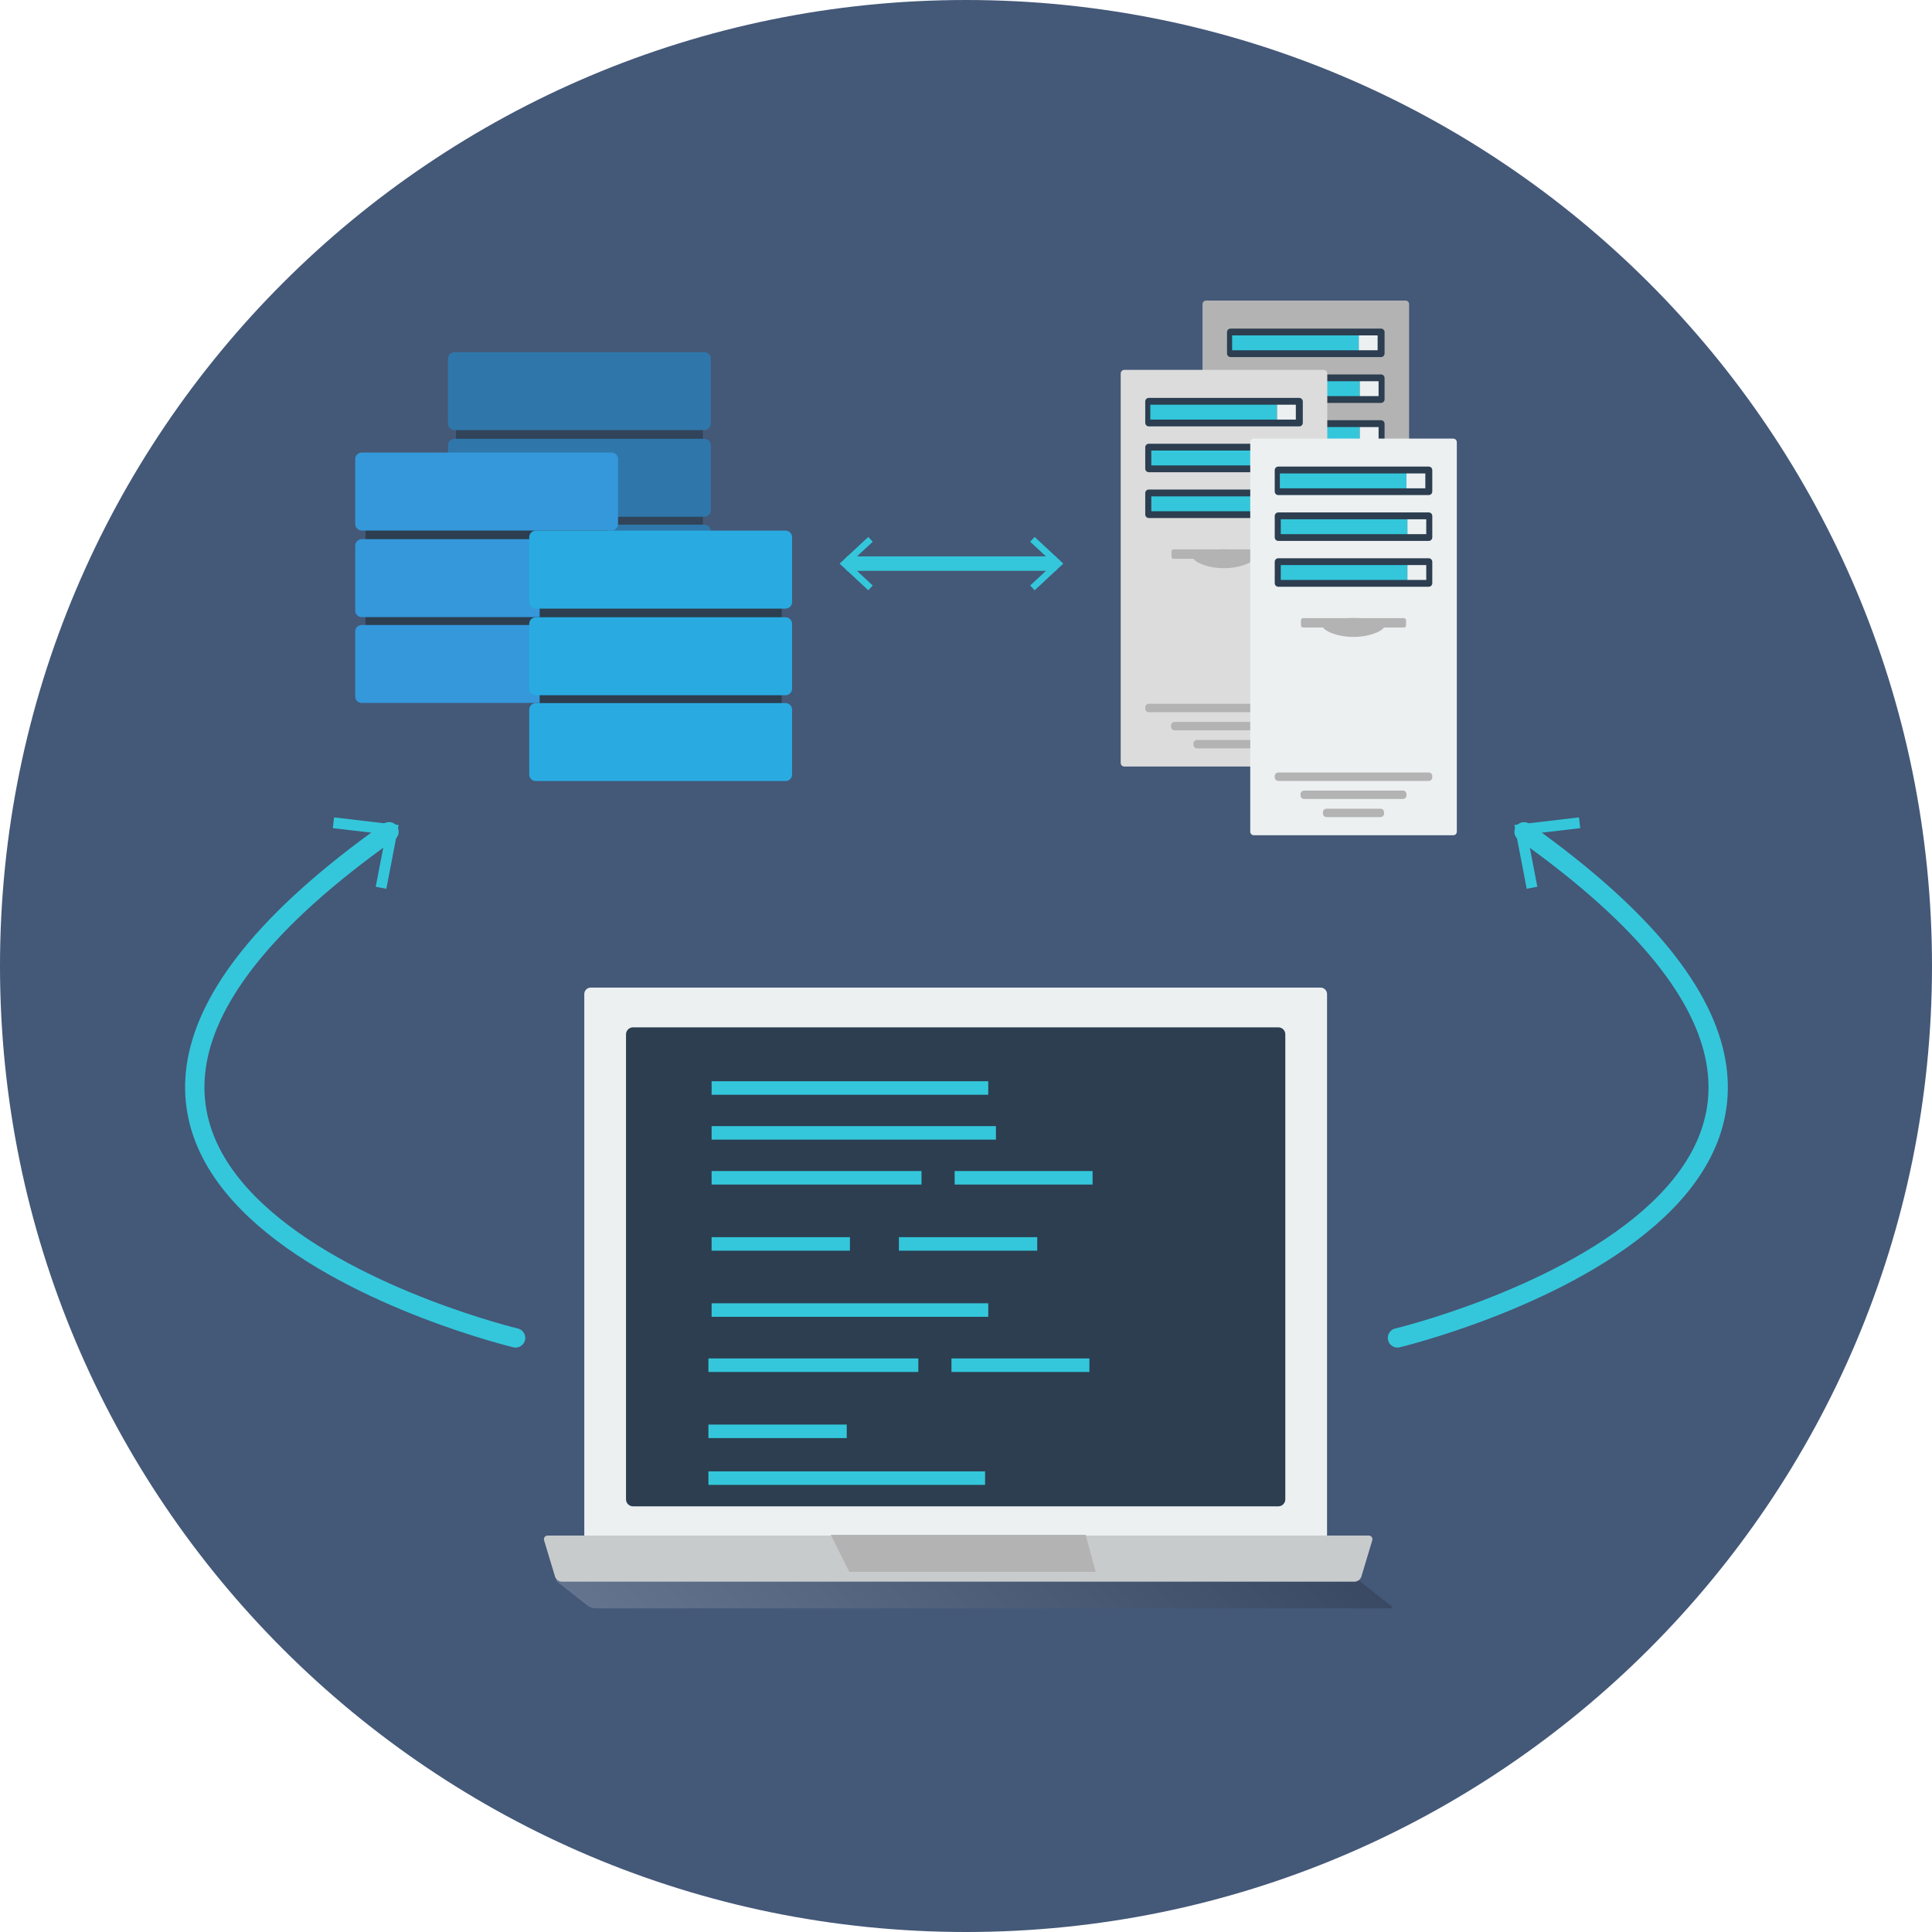
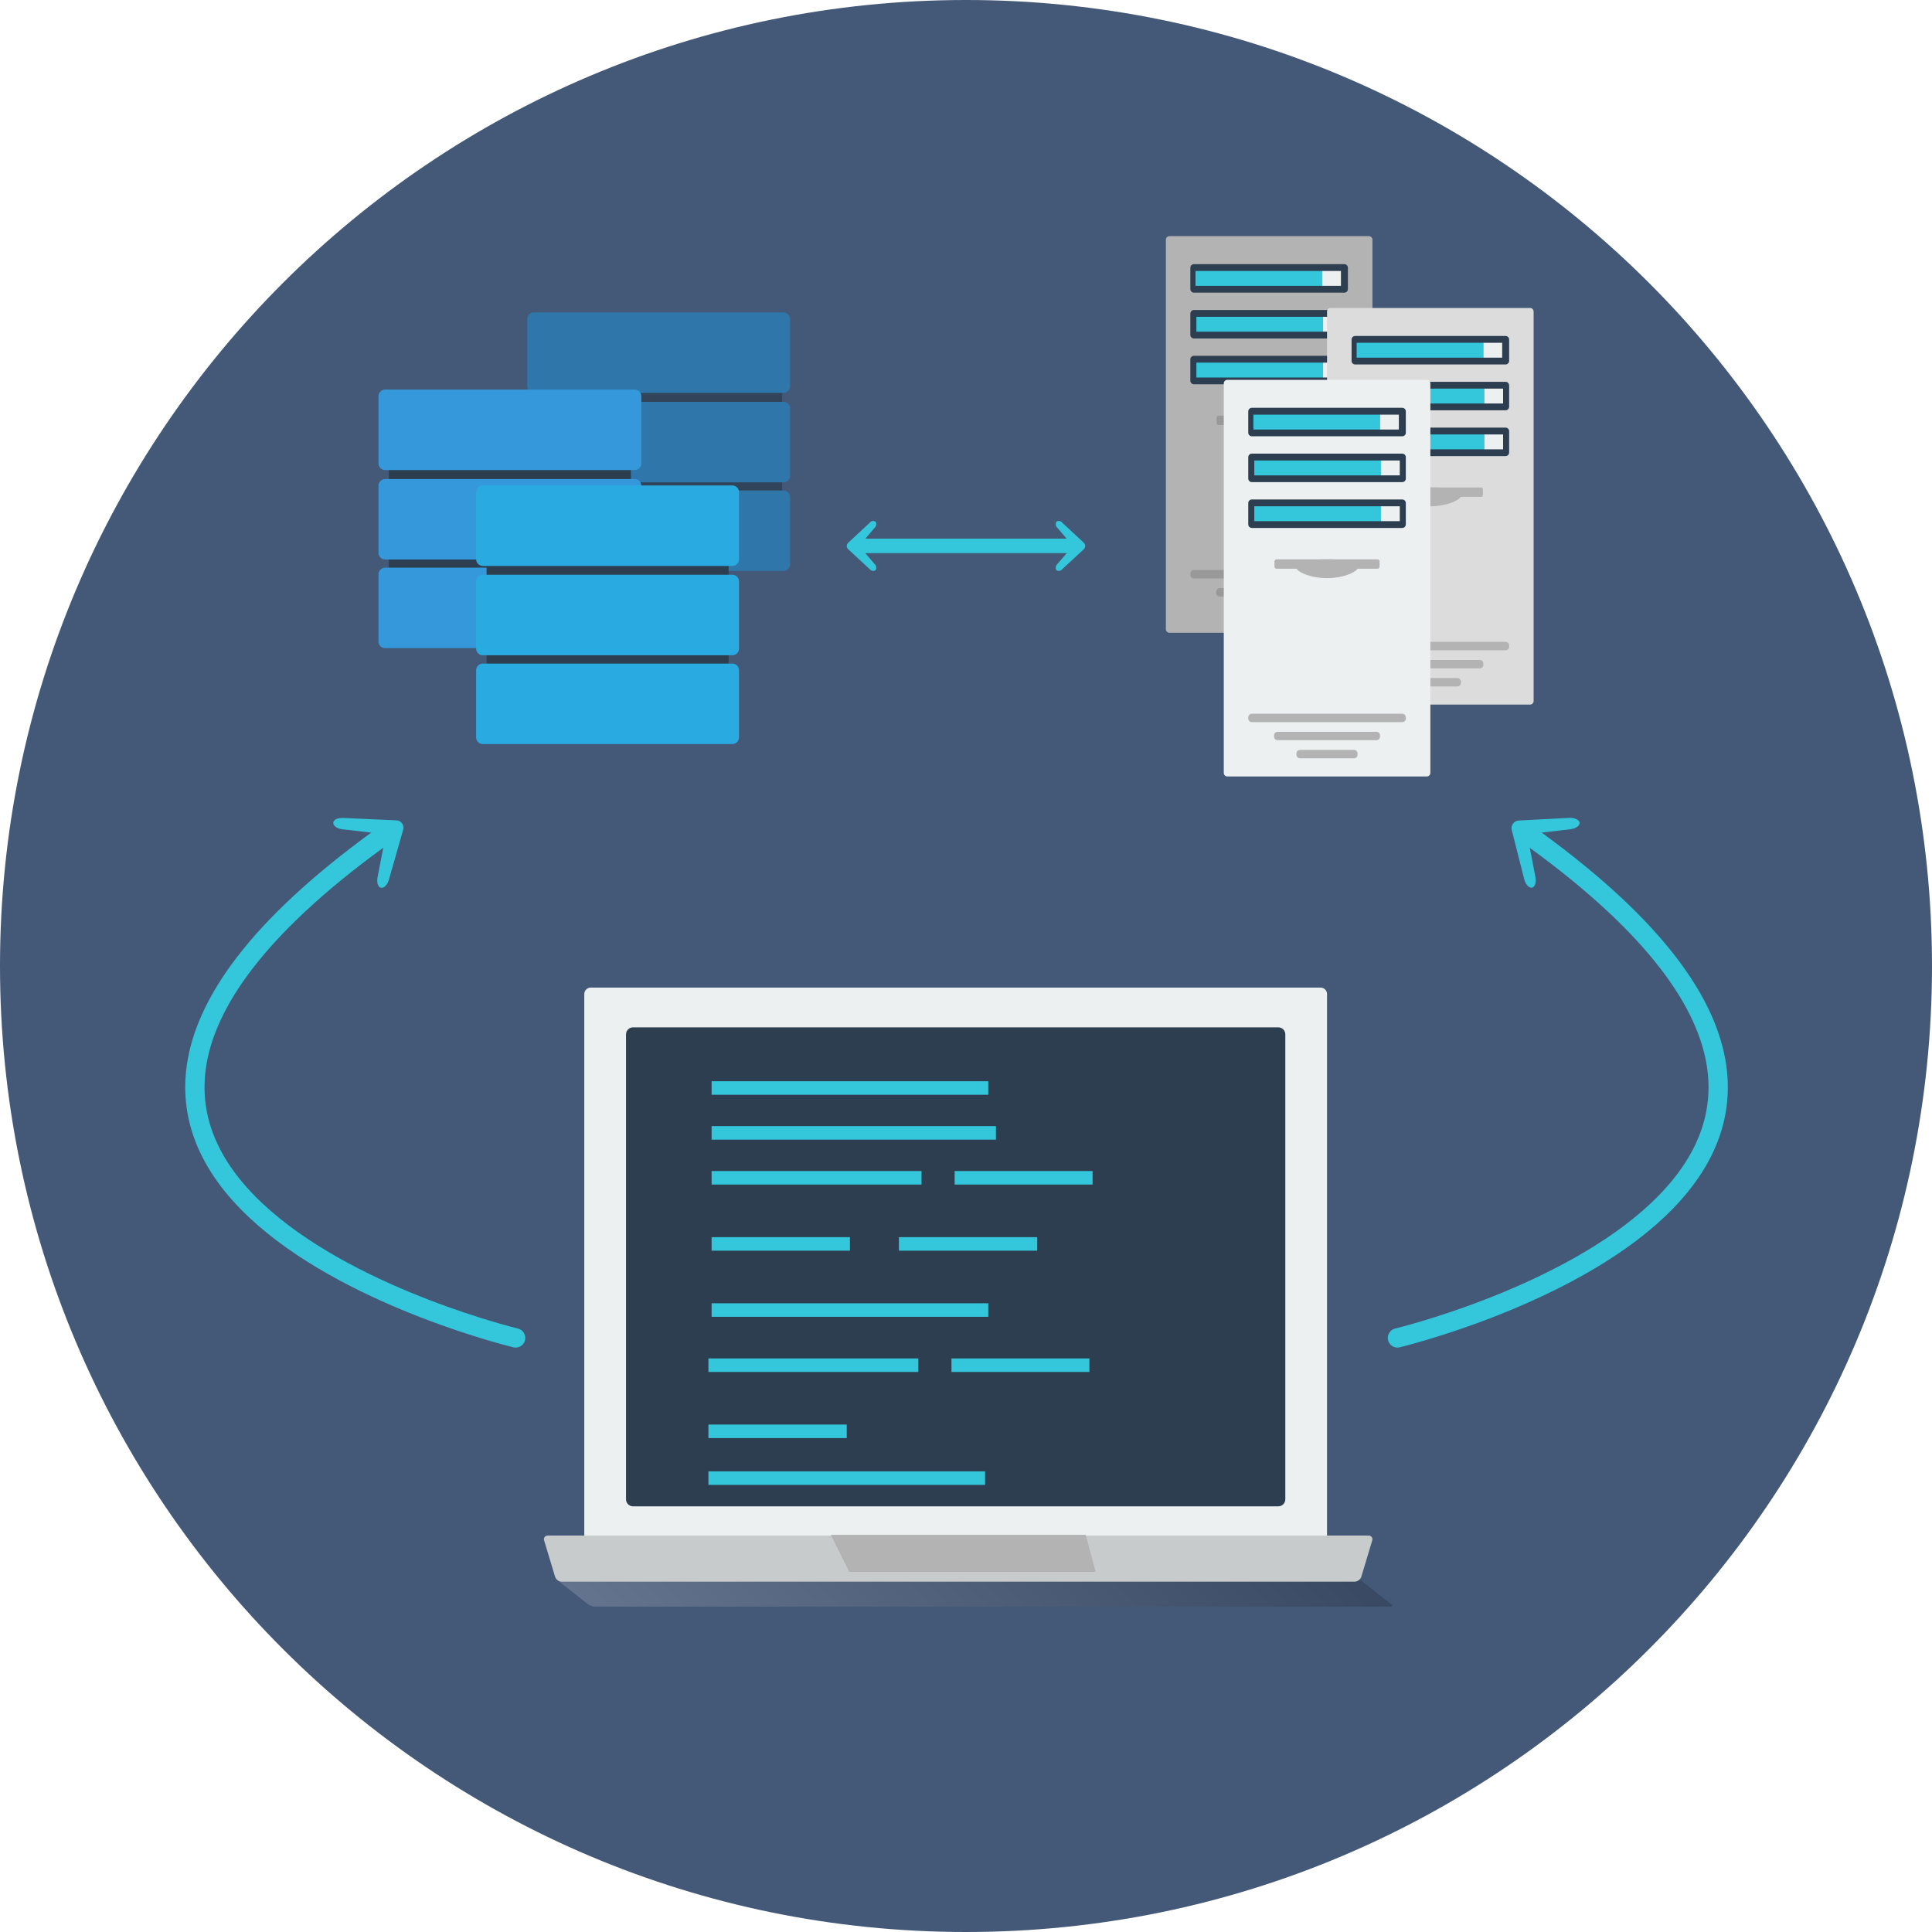
<svg xmlns="http://www.w3.org/2000/svg" id="Layer_1" data-name="Layer 1" viewBox="0 0 400 400">
  <defs>
-     <style>.cls-1{fill:#445878;}.cls-2{fill:#b3b3b3;}.cls-3,.cls-7{fill:#2c3e50;}.cls-4{fill:#34c7db;}.cls-5{fill:#ecf0f1;}.cls-6{opacity:0.77;}.cls-7{stroke:#2c3e50;}.cls-15,.cls-16,.cls-7{stroke-miterlimit:10;}.cls-8{fill:#2980b9;}.cls-9{fill:#3498db;}.cls-10{fill:#29abe2;}.cls-11{fill:#dcdcdc;}.cls-12{opacity:0.17;}.cls-13{fill:url(#linear-gradient);}.cls-14{fill:#c8cbcc;}.cls-15,.cls-16{fill:none;stroke:#34c7db;}.cls-15{stroke-linecap:round;stroke-width:4px;}.cls-16{stroke-width:3px;}</style>
-     <linearGradient id="linear-gradient" x1="159.75" y1="371.89" x2="243.56" y2="288.08" gradientUnits="userSpaceOnUse">
+     <style>.cls-1{fill:#445878;}.cls-2{fill:#b3b3b3;}.cls-3,.cls-8{fill:#2c3e50;}.cls-4{fill:#999;}.cls-5{fill:#34c7db;}.cls-6{fill:#ecf0f1;}.cls-7{opacity:0.77;}.cls-8{stroke:#2c3e50;stroke-width:1.02px;}.cls-16,.cls-17,.cls-8{stroke-miterlimit:10;}.cls-9{fill:#2980b9;}.cls-10{fill:#3498db;}.cls-11{fill:#29abe2;}.cls-12{fill:#dcdcdc;}.cls-13{opacity:0.17;}.cls-14{fill:url(#linear-gradient);}.cls-15{fill:#c8cbcc;}.cls-16,.cls-17{fill:none;stroke:#34c7db;}.cls-16{stroke-linecap:round;stroke-width:4px;}.cls-17{stroke-width:3px;}</style>
+     <linearGradient id="linear-gradient" x1="159.74" y1="30.48" x2="243.57" y2="114.32" gradientTransform="matrix(1, 0, 0, -1, 0, 402)" gradientUnits="userSpaceOnUse">
      <stop offset="0" stop-color="#fff" />
      <stop offset="1" />
    </linearGradient>
  </defs>
  <circle class="cls-1" cx="200" cy="200" r="200" />
-   <rect class="cls-2" x="248.97" y="62.23" width="42.77" height="82.12" rx="0.74" ry="0.74" />
-   <rect class="cls-3" x="254.04" y="68.03" width="32.62" height="5.9" rx="0.74" ry="0.74" />
-   <rect class="cls-3" x="254.04" y="77.52" width="32.62" height="5.9" rx="0.74" ry="0.74" />
-   <rect class="cls-3" x="254.04" y="87" width="32.62" height="5.9" rx="0.74" ry="0.74" />
-   <rect class="cls-2" x="254.04" y="131.36" width="32.62" height="1.74" rx="0.74" ry="0.74" />
-   <rect class="cls-2" x="259.38" y="135.11" width="21.94" height="1.74" rx="0.74" ry="0.74" />
-   <rect class="cls-2" x="264.02" y="138.85" width="12.66" height="1.74" rx="0.74" ry="0.74" />
-   <path class="cls-2" d="M276.78,101c0,0.9-2.88,2.29-6.43,2.29s-6.43-1.38-6.43-2.29,2.88-1.63,6.43-1.63S276.78,100.1,276.78,101Z" />
-   <rect class="cls-2" x="259.47" y="99.4" width="21.76" height="1.94" rx="0.43" ry="0.43" />
-   <rect class="cls-4" x="255.1" y="69.44" width="26.23" height="3.08" />
-   <rect class="cls-5" x="281.32" y="69.44" width="3.9" height="3.08" />
-   <rect class="cls-4" x="255.29" y="78.93" width="26.23" height="3.08" />
-   <rect class="cls-5" x="281.52" y="78.93" width="3.9" height="3.08" />
-   <rect class="cls-4" x="255.29" y="88.42" width="26.23" height="3.08" />
-   <rect class="cls-5" x="281.52" y="88.42" width="3.9" height="3.08" />
-   <g class="cls-6">
-     <rect class="cls-7" x="94.91" y="77.6" width="50.11" height="40.83" />
-     <rect class="cls-8" x="92.75" y="72.91" width="54.42" height="16.14" rx="1.35" ry="1.35" />
-     <rect class="cls-8" x="92.75" y="90.85" width="54.42" height="16.14" rx="1.35" ry="1.35" />
-     <rect class="cls-8" x="92.75" y="108.62" width="54.42" height="16.14" rx="1.35" ry="1.35" />
+   <rect class="cls-2" x="241.38" y="48.89" width="42.77" height="82.12" rx="0.74" ry="0.74" />
+   <rect class="cls-3" x="246.45" y="54.69" width="32.62" height="5.9" rx="0.74" ry="0.74" />
+   <rect class="cls-3" x="246.45" y="64.18" width="32.62" height="5.9" rx="0.74" ry="0.74" />
+   <rect class="cls-3" x="246.45" y="73.66" width="32.62" height="5.9" rx="0.74" ry="0.74" />
+   <rect class="cls-4" x="246.45" y="118.02" width="32.62" height="1.74" rx="0.74" ry="0.74" />
+   <rect class="cls-4" x="251.79" y="121.77" width="21.94" height="1.74" rx="0.74" ry="0.74" />
+   <rect class="cls-4" x="256.43" y="125.51" width="12.66" height="1.74" rx="0.74" ry="0.74" />
+   <path class="cls-4" d="M269.19,87.66c0,0.9-2.88,2.29-6.43,2.29s-6.43-1.38-6.43-2.29S259.21,86,262.76,86,269.19,86.76,269.19,87.66Z" />
+   <rect class="cls-4" x="251.88" y="86.06" width="21.76" height="1.94" rx="0.43" ry="0.43" />
+   <rect class="cls-5" x="247.51" y="56.1" width="26.23" height="3.08" />
+   <rect class="cls-6" x="273.73" y="56.1" width="3.9" height="3.08" />
+   <rect class="cls-5" x="247.7" y="65.59" width="26.23" height="3.08" />
+   <rect class="cls-6" x="273.93" y="65.59" width="3.9" height="3.08" />
+   <rect class="cls-5" x="247.7" y="75.08" width="26.23" height="3.08" />
+   <rect class="cls-6" x="273.93" y="75.08" width="3.9" height="3.08" />
+   <g class="cls-7">
+     <rect class="cls-8" x="111.32" y="69.52" width="50.11" height="42.16" />
+     <path class="cls-9" d="M110.51,64.68h51.72a1.37,1.37,0,0,1,1.35,1.39V79.95a1.37,1.37,0,0,1-1.35,1.39H110.51a1.37,1.37,0,0,1-1.35-1.39V66.07A1.37,1.37,0,0,1,110.51,64.68Z" />
+     <path class="cls-9" d="M110.51,83.2h51.72a1.37,1.37,0,0,1,1.35,1.39V98.47a1.37,1.37,0,0,1-1.35,1.39H110.51a1.37,1.37,0,0,1-1.35-1.39V84.6A1.37,1.37,0,0,1,110.51,83.2Z" />
+     <path class="cls-9" d="M110.51,101.55h51.72a1.37,1.37,0,0,1,1.35,1.39v13.88a1.37,1.37,0,0,1-1.35,1.39H110.51a1.37,1.37,0,0,1-1.35-1.39V102.95A1.37,1.37,0,0,1,110.51,101.55Z" />
  </g>
-   <rect class="cls-3" x="75.69" y="98.38" width="50.11" height="40.83" />
-   <rect class="cls-9" x="73.54" y="93.7" width="54.42" height="16.14" rx="1.35" ry="1.35" />
-   <rect class="cls-9" x="73.54" y="111.63" width="54.42" height="16.14" rx="1.35" ry="1.35" />
-   <rect class="cls-9" x="73.54" y="129.4" width="54.42" height="16.14" rx="1.35" ry="1.35" />
-   <rect class="cls-3" x="111.73" y="114.55" width="50.11" height="40.83" />
-   <rect class="cls-10" x="109.57" y="109.86" width="54.42" height="16.14" rx="1.35" ry="1.35" />
-   <rect class="cls-10" x="109.57" y="127.8" width="54.42" height="16.14" rx="1.35" ry="1.35" />
-   <rect class="cls-10" x="109.57" y="145.57" width="54.42" height="16.14" rx="1.35" ry="1.35" />
-   <rect class="cls-11" x="232.03" y="76.58" width="42.77" height="82.12" rx="0.74" ry="0.74" />
-   <rect class="cls-3" x="237.11" y="82.38" width="32.62" height="5.9" rx="0.74" ry="0.74" />
-   <rect class="cls-3" x="237.11" y="91.87" width="32.62" height="5.9" rx="0.74" ry="0.74" />
-   <rect class="cls-3" x="237.11" y="101.35" width="32.62" height="5.9" rx="0.74" ry="0.74" />
-   <rect class="cls-2" x="237.11" y="145.71" width="32.62" height="1.74" rx="0.74" ry="0.74" />
-   <rect class="cls-2" x="242.45" y="149.46" width="21.94" height="1.74" rx="0.74" ry="0.74" />
-   <rect class="cls-2" x="247.09" y="153.2" width="12.66" height="1.74" rx="0.74" ry="0.74" />
-   <path class="cls-2" d="M259.84,115.35c0,0.9-2.88,2.29-6.43,2.29s-6.43-1.38-6.43-2.29,2.88-1.63,6.43-1.63S259.84,114.45,259.84,115.35Z" />
-   <rect class="cls-2" x="242.54" y="113.75" width="21.76" height="1.94" rx="0.43" ry="0.43" />
-   <rect class="cls-4" x="238.16" y="83.79" width="26.23" height="3.08" />
-   <rect class="cls-5" x="264.39" y="83.79" width="3.9" height="3.08" />
-   <rect class="cls-4" x="238.36" y="93.28" width="26.23" height="3.08" />
-   <rect class="cls-5" x="264.58" y="93.28" width="3.9" height="3.08" />
-   <rect class="cls-4" x="238.36" y="102.77" width="26.23" height="3.08" />
-   <rect class="cls-5" x="264.58" y="102.77" width="3.9" height="3.08" />
-   <rect class="cls-5" x="120.97" y="204.47" width="153.78" height="116.73" rx="1.34" ry="1.34" />
+   <rect class="cls-3" x="80.51" y="85.49" width="50.11" height="42.16" />
+   <path class="cls-10" d="M79.71,80.66h51.72a1.37,1.37,0,0,1,1.35,1.39V95.93a1.37,1.37,0,0,1-1.35,1.39H79.71a1.37,1.37,0,0,1-1.35-1.39V82.06A1.37,1.37,0,0,1,79.71,80.66Z" />
+   <path class="cls-10" d="M79.71,99.18h51.72a1.37,1.37,0,0,1,1.35,1.39v13.88a1.37,1.37,0,0,1-1.35,1.39H79.71a1.37,1.37,0,0,1-1.35-1.39V100.57A1.37,1.37,0,0,1,79.71,99.18Z" />
+   <path class="cls-10" d="M79.71,117.53h51.72a1.37,1.37,0,0,1,1.35,1.39V132.8a1.37,1.37,0,0,1-1.35,1.39H79.71a1.37,1.37,0,0,1-1.35-1.39V118.92A1.37,1.37,0,0,1,79.71,117.53Z" />
+   <rect class="cls-3" x="100.74" y="105.36" width="50.11" height="42.16" />
+   <path class="cls-11" d="M99.93,100.51h51.72a1.37,1.37,0,0,1,1.35,1.39v13.88a1.37,1.37,0,0,1-1.35,1.39H99.93a1.37,1.37,0,0,1-1.35-1.39V101.91A1.37,1.37,0,0,1,99.93,100.51Z" />
+   <path class="cls-11" d="M99.93,119h51.72a1.37,1.37,0,0,1,1.35,1.39v13.88a1.37,1.37,0,0,1-1.35,1.39H99.93a1.37,1.37,0,0,1-1.35-1.39V120.43A1.37,1.37,0,0,1,99.93,119Z" />
+   <path class="cls-11" d="M99.93,137.39h51.72a1.37,1.37,0,0,1,1.35,1.39v13.88a1.37,1.37,0,0,1-1.35,1.39H99.93a1.37,1.37,0,0,1-1.35-1.39V138.78A1.37,1.37,0,0,1,99.93,137.39Z" />
+   <rect class="cls-12" x="274.75" y="63.76" width="42.77" height="82.12" rx="0.74" ry="0.74" />
+   <rect class="cls-3" x="279.83" y="69.56" width="32.62" height="5.9" rx="0.74" ry="0.74" />
+   <rect class="cls-3" x="279.83" y="79.05" width="32.62" height="5.9" rx="0.74" ry="0.74" />
+   <rect class="cls-3" x="279.83" y="88.53" width="32.62" height="5.9" rx="0.74" ry="0.74" />
+   <rect class="cls-2" x="279.83" y="132.89" width="32.62" height="1.74" rx="0.74" ry="0.74" />
+   <rect class="cls-2" x="285.17" y="136.64" width="21.94" height="1.74" rx="0.74" ry="0.74" />
+   <rect class="cls-2" x="289.81" y="140.38" width="12.66" height="1.74" rx="0.74" ry="0.74" />
+   <path class="cls-2" d="M302.56,102.53c0,0.9-2.88,2.29-6.43,2.29s-6.43-1.38-6.43-2.29,2.88-1.63,6.43-1.63S302.56,101.63,302.56,102.53Z" />
+   <rect class="cls-2" x="285.26" y="100.93" width="21.76" height="1.94" rx="0.43" ry="0.43" />
+   <rect class="cls-5" x="280.88" y="70.97" width="26.23" height="3.08" />
+   <rect class="cls-6" x="307.11" y="70.97" width="3.9" height="3.08" />
+   <rect class="cls-5" x="281.08" y="80.46" width="26.23" height="3.08" />
+   <rect class="cls-6" x="307.3" y="80.46" width="3.9" height="3.08" />
+   <rect class="cls-5" x="281.08" y="89.95" width="26.23" height="3.08" />
+   <rect class="cls-6" x="307.3" y="89.95" width="3.9" height="3.08" />
+   <rect class="cls-6" x="120.97" y="204.47" width="153.78" height="116.73" rx="1.34" ry="1.34" />
  <rect class="cls-3" x="129.61" y="212.7" width="136.5" height="99.17" rx="1.45" ry="1.45" />
-   <rect class="cls-4" x="147.33" y="223.86" width="57.28" height="2.8" />
-   <rect class="cls-4" x="147.33" y="256.14" width="28.64" height="2.8" />
-   <rect class="cls-4" x="147.33" y="233.15" width="58.87" height="2.8" />
-   <rect class="cls-4" x="186.11" y="256.14" width="28.64" height="2.8" />
-   <rect class="cls-4" x="147.33" y="269.83" width="57.28" height="2.8" />
-   <rect class="cls-4" x="147.33" y="242.45" width="43.46" height="2.8" />
-   <rect class="cls-4" x="197.65" y="242.45" width="28.56" height="2.8" />
-   <rect class="cls-4" x="146.67" y="294.94" width="28.64" height="2.8" />
-   <rect class="cls-4" x="146.67" y="304.63" width="57.28" height="2.8" />
-   <rect class="cls-4" x="146.67" y="281.25" width="43.46" height="2.8" />
-   <rect class="cls-4" x="196.99" y="281.25" width="28.56" height="2.8" />
-   <g class="cls-12">
-     <path class="cls-13" d="M281.62,327.46a2.87,2.87,0,0,0-1.53-.53H115.52c-0.47,0-.56.24-0.19,0.53l6.35,5a2.87,2.87,0,0,0,1.53.53H287.79c0.47,0,.56-0.24.19-0.53Z" />
+   <rect class="cls-5" x="147.33" y="223.86" width="57.28" height="2.8" />
+   <rect class="cls-5" x="147.33" y="256.14" width="28.64" height="2.8" />
+   <rect class="cls-5" x="147.33" y="233.15" width="58.87" height="2.8" />
+   <rect class="cls-5" x="186.11" y="256.14" width="28.64" height="2.8" />
+   <rect class="cls-5" x="147.33" y="269.83" width="57.28" height="2.8" />
+   <rect class="cls-5" x="147.33" y="242.45" width="43.46" height="2.8" />
+   <rect class="cls-5" x="197.65" y="242.45" width="28.56" height="2.8" />
+   <rect class="cls-5" x="146.67" y="294.94" width="28.64" height="2.8" />
+   <rect class="cls-5" x="146.67" y="304.63" width="57.28" height="2.8" />
+   <rect class="cls-5" x="146.67" y="281.25" width="43.46" height="2.8" />
+   <rect class="cls-5" x="196.99" y="281.25" width="28.56" height="2.8" />
+   <g class="cls-13">
+     <path class="cls-14" d="M281.62,327.1a2.87,2.87,0,0,0-1.53-.53H115.52c-0.47,0-.56.24-0.19,0.53l6.35,5a2.87,2.87,0,0,0,1.53.53H287.79c0.47,0,.56-0.24.19-0.53Z" />
  </g>
-   <path class="cls-14" d="M281.84,326.47a1.54,1.54,0,0,1-1.39,1H116.32a1.54,1.54,0,0,1-1.39-1l-2.28-7.55a0.76,0.76,0,0,1,.76-1H283.35a0.76,0.76,0,0,1,.76,1Z" />
+   <path class="cls-15" d="M281.84,326.47a1.54,1.54,0,0,1-1.39,1H116.32a1.54,1.54,0,0,1-1.39-1l-2.28-7.55a0.76,0.76,0,0,1,.76-1H283.35a0.76,0.76,0,0,1,.76,1Z" />
  <polygon class="cls-2" points="226.85 325.44 175.84 325.44 172 317.77 224.78 317.77 226.85 325.44" />
-   <rect class="cls-5" x="258.85" y="90.81" width="42.77" height="82.12" rx="0.74" ry="0.74" />
-   <rect class="cls-3" x="263.92" y="96.6" width="32.62" height="5.9" rx="0.74" ry="0.74" />
-   <rect class="cls-3" x="263.92" y="106.09" width="32.62" height="5.9" rx="0.74" ry="0.74" />
-   <rect class="cls-3" x="263.92" y="115.58" width="32.62" height="5.9" rx="0.74" ry="0.74" />
-   <rect class="cls-2" x="263.92" y="159.94" width="32.62" height="1.74" rx="0.74" ry="0.74" />
-   <rect class="cls-2" x="269.26" y="163.68" width="21.94" height="1.74" rx="0.74" ry="0.74" />
-   <rect class="cls-2" x="273.9" y="167.43" width="12.66" height="1.74" rx="0.74" ry="0.74" />
-   <path class="cls-2" d="M286.66,129.58c0,0.9-2.88,2.29-6.43,2.29s-6.43-1.38-6.43-2.29,2.88-1.63,6.43-1.63S286.66,128.68,286.66,129.58Z" />
-   <rect class="cls-2" x="269.35" y="127.98" width="21.76" height="1.94" rx="0.43" ry="0.43" />
-   <rect class="cls-4" x="264.98" y="98.02" width="26.23" height="3.08" />
-   <rect class="cls-5" x="291.2" y="98.02" width="3.9" height="3.08" />
-   <rect class="cls-4" x="265.17" y="107.51" width="26.23" height="3.08" />
-   <rect class="cls-5" x="291.39" y="107.51" width="3.9" height="3.08" />
-   <rect class="cls-4" x="265.17" y="116.99" width="26.23" height="3.08" />
-   <rect class="cls-5" x="291.39" y="116.99" width="3.9" height="3.08" />
-   <path class="cls-15" d="M106.75,277S-23.3,245.8,80.54,172.2" />
-   <polygon class="cls-4" points="79.99 184.02 77.79 183.59 79.88 172.75 68.91 171.46 69.17 169.23 82.53 170.81 79.99 184.02" />
-   <path class="cls-15" d="M289.33,277s130-31.18,26.21-104.78" />
-   <polygon class="cls-4" points="326.91 169.23 327.17 171.46 316.2 172.75 318.29 183.59 316.09 184.01 313.55 170.8 326.91 169.23" />
-   <line class="cls-16" x1="175.3" y1="116.69" x2="218.68" y2="116.69" />
-   <polygon class="cls-4" points="179.77 122.21 180.69 121.22 175.82 116.69 180.69 112.16 179.77 111.17 173.83 116.69 179.77 122.21" />
-   <polygon class="cls-4" points="214.21 122.21 213.29 121.22 218.16 116.69 213.29 112.16 214.21 111.17 220.15 116.69 214.21 122.21" />
+   <rect class="cls-6" x="253.37" y="78.64" width="42.77" height="82.12" rx="0.74" ry="0.74" />
+   <rect class="cls-3" x="258.44" y="84.43" width="32.62" height="5.9" rx="0.74" ry="0.74" />
+   <rect class="cls-3" x="258.44" y="93.92" width="32.62" height="5.9" rx="0.74" ry="0.74" />
+   <rect class="cls-3" x="258.44" y="103.41" width="32.62" height="5.9" rx="0.74" ry="0.74" />
+   <rect class="cls-2" x="258.44" y="147.77" width="32.62" height="1.74" rx="0.74" ry="0.74" />
+   <rect class="cls-2" x="263.78" y="151.51" width="21.94" height="1.74" rx="0.74" ry="0.74" />
+   <rect class="cls-2" x="268.41" y="155.26" width="12.66" height="1.74" rx="0.74" ry="0.74" />
+   <path class="cls-2" d="M281.18,117.41c0,0.9-2.88,2.29-6.43,2.29s-6.43-1.38-6.43-2.29,2.88-1.63,6.43-1.63S281.18,116.51,281.18,117.41Z" />
+   <rect class="cls-2" x="263.87" y="115.81" width="21.76" height="1.94" rx="0.43" ry="0.43" />
+   <rect class="cls-5" x="259.5" y="85.85" width="26.23" height="3.08" />
+   <rect class="cls-6" x="285.72" y="85.85" width="3.9" height="3.08" />
+   <rect class="cls-5" x="259.69" y="95.34" width="26.23" height="3.08" />
+   <rect class="cls-6" x="285.91" y="95.34" width="3.9" height="3.08" />
+   <rect class="cls-5" x="259.69" y="104.82" width="26.23" height="3.08" />
+   <rect class="cls-6" x="285.91" y="104.82" width="3.9" height="3.08" />
+   <path class="cls-16" d="M106.75,277s-130-31.2-26.21-104.8" />
+   <path class="cls-5" d="M80.53,182.09c-0.3,1.06-1,1.83-1.64,1.71s-0.93-1.1-.72-2.18l1.33-6.91a1.84,1.84,0,0,0-1.61-2.2l-7-.82C69.8,171.57,69,171,69,170.35s1-1.07,2.13-1L82,169.84a1.52,1.52,0,0,1,1.46,2Z" />
+   <path class="cls-16" d="M289.33,277s130-31.18,26.21-104.78" />
+   <path class="cls-5" d="M324.91,169.33c1.1-.05,2.06.4,2.13,1s-0.76,1.22-1.86,1.35l-7,.82a1.84,1.84,0,0,0-1.61,2.2l1.33,6.91c0.21,1.08-.12,2.06-0.72,2.17s-1.33-.66-1.6-1.73L313,171.88a1.57,1.57,0,0,1,1.5-2Z" />
+   <line class="cls-17" x1="177.31" y1="113.02" x2="222.69" y2="113.02" />
+   <path class="cls-5" d="M180.09,117.86a0.89,0.89,0,0,0,1.19.19,1,1,0,0,0-.19-1.26l-2.57-3a1.21,1.21,0,0,1,0-1.52l2.57-3a1,1,0,0,0,.19-1.26,0.89,0.89,0,0,0-1.19.19l-4.47,4.16a0.92,0.92,0,0,0,0,1.36Z" />
+   <path class="cls-5" d="M219.91,117.86a0.89,0.89,0,0,1-1.19.19,1,1,0,0,1,.19-1.26l2.57-3a1.21,1.21,0,0,0,0-1.52l-2.57-3a1,1,0,0,1-.19-1.26,0.89,0.89,0,0,1,1.19.19l4.47,4.16a0.92,0.92,0,0,1,0,1.36Z" />
</svg>
